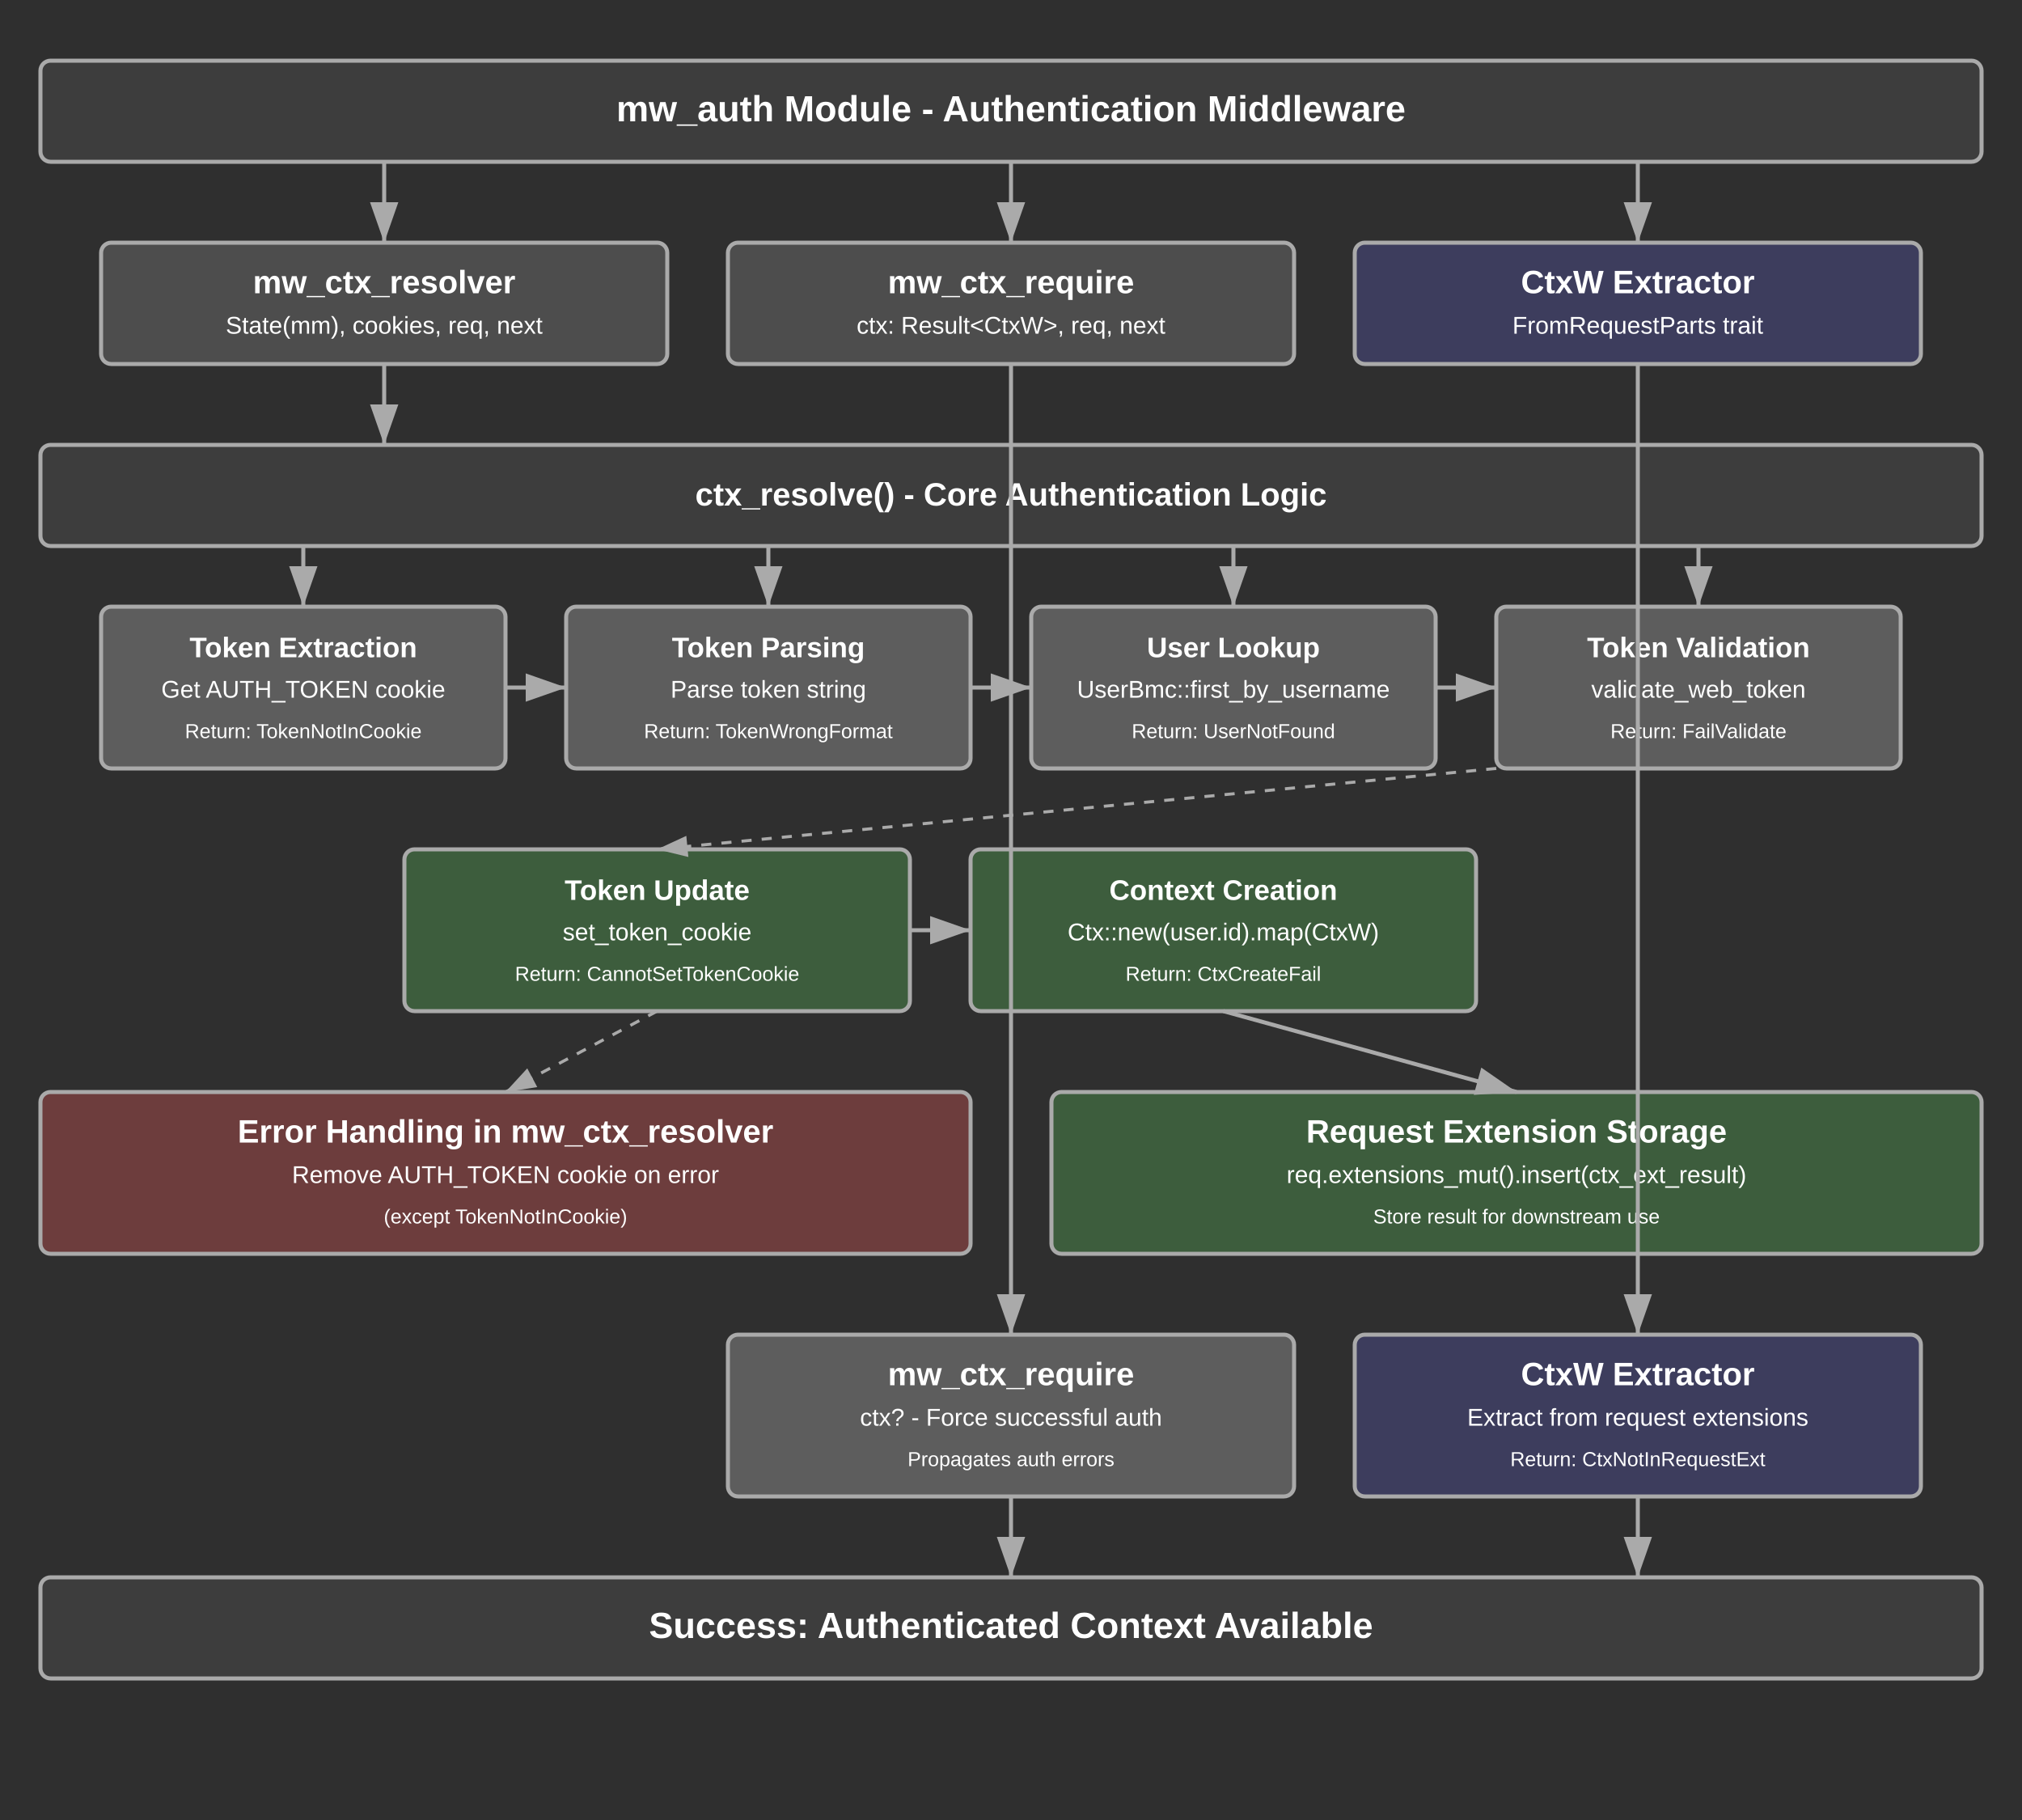
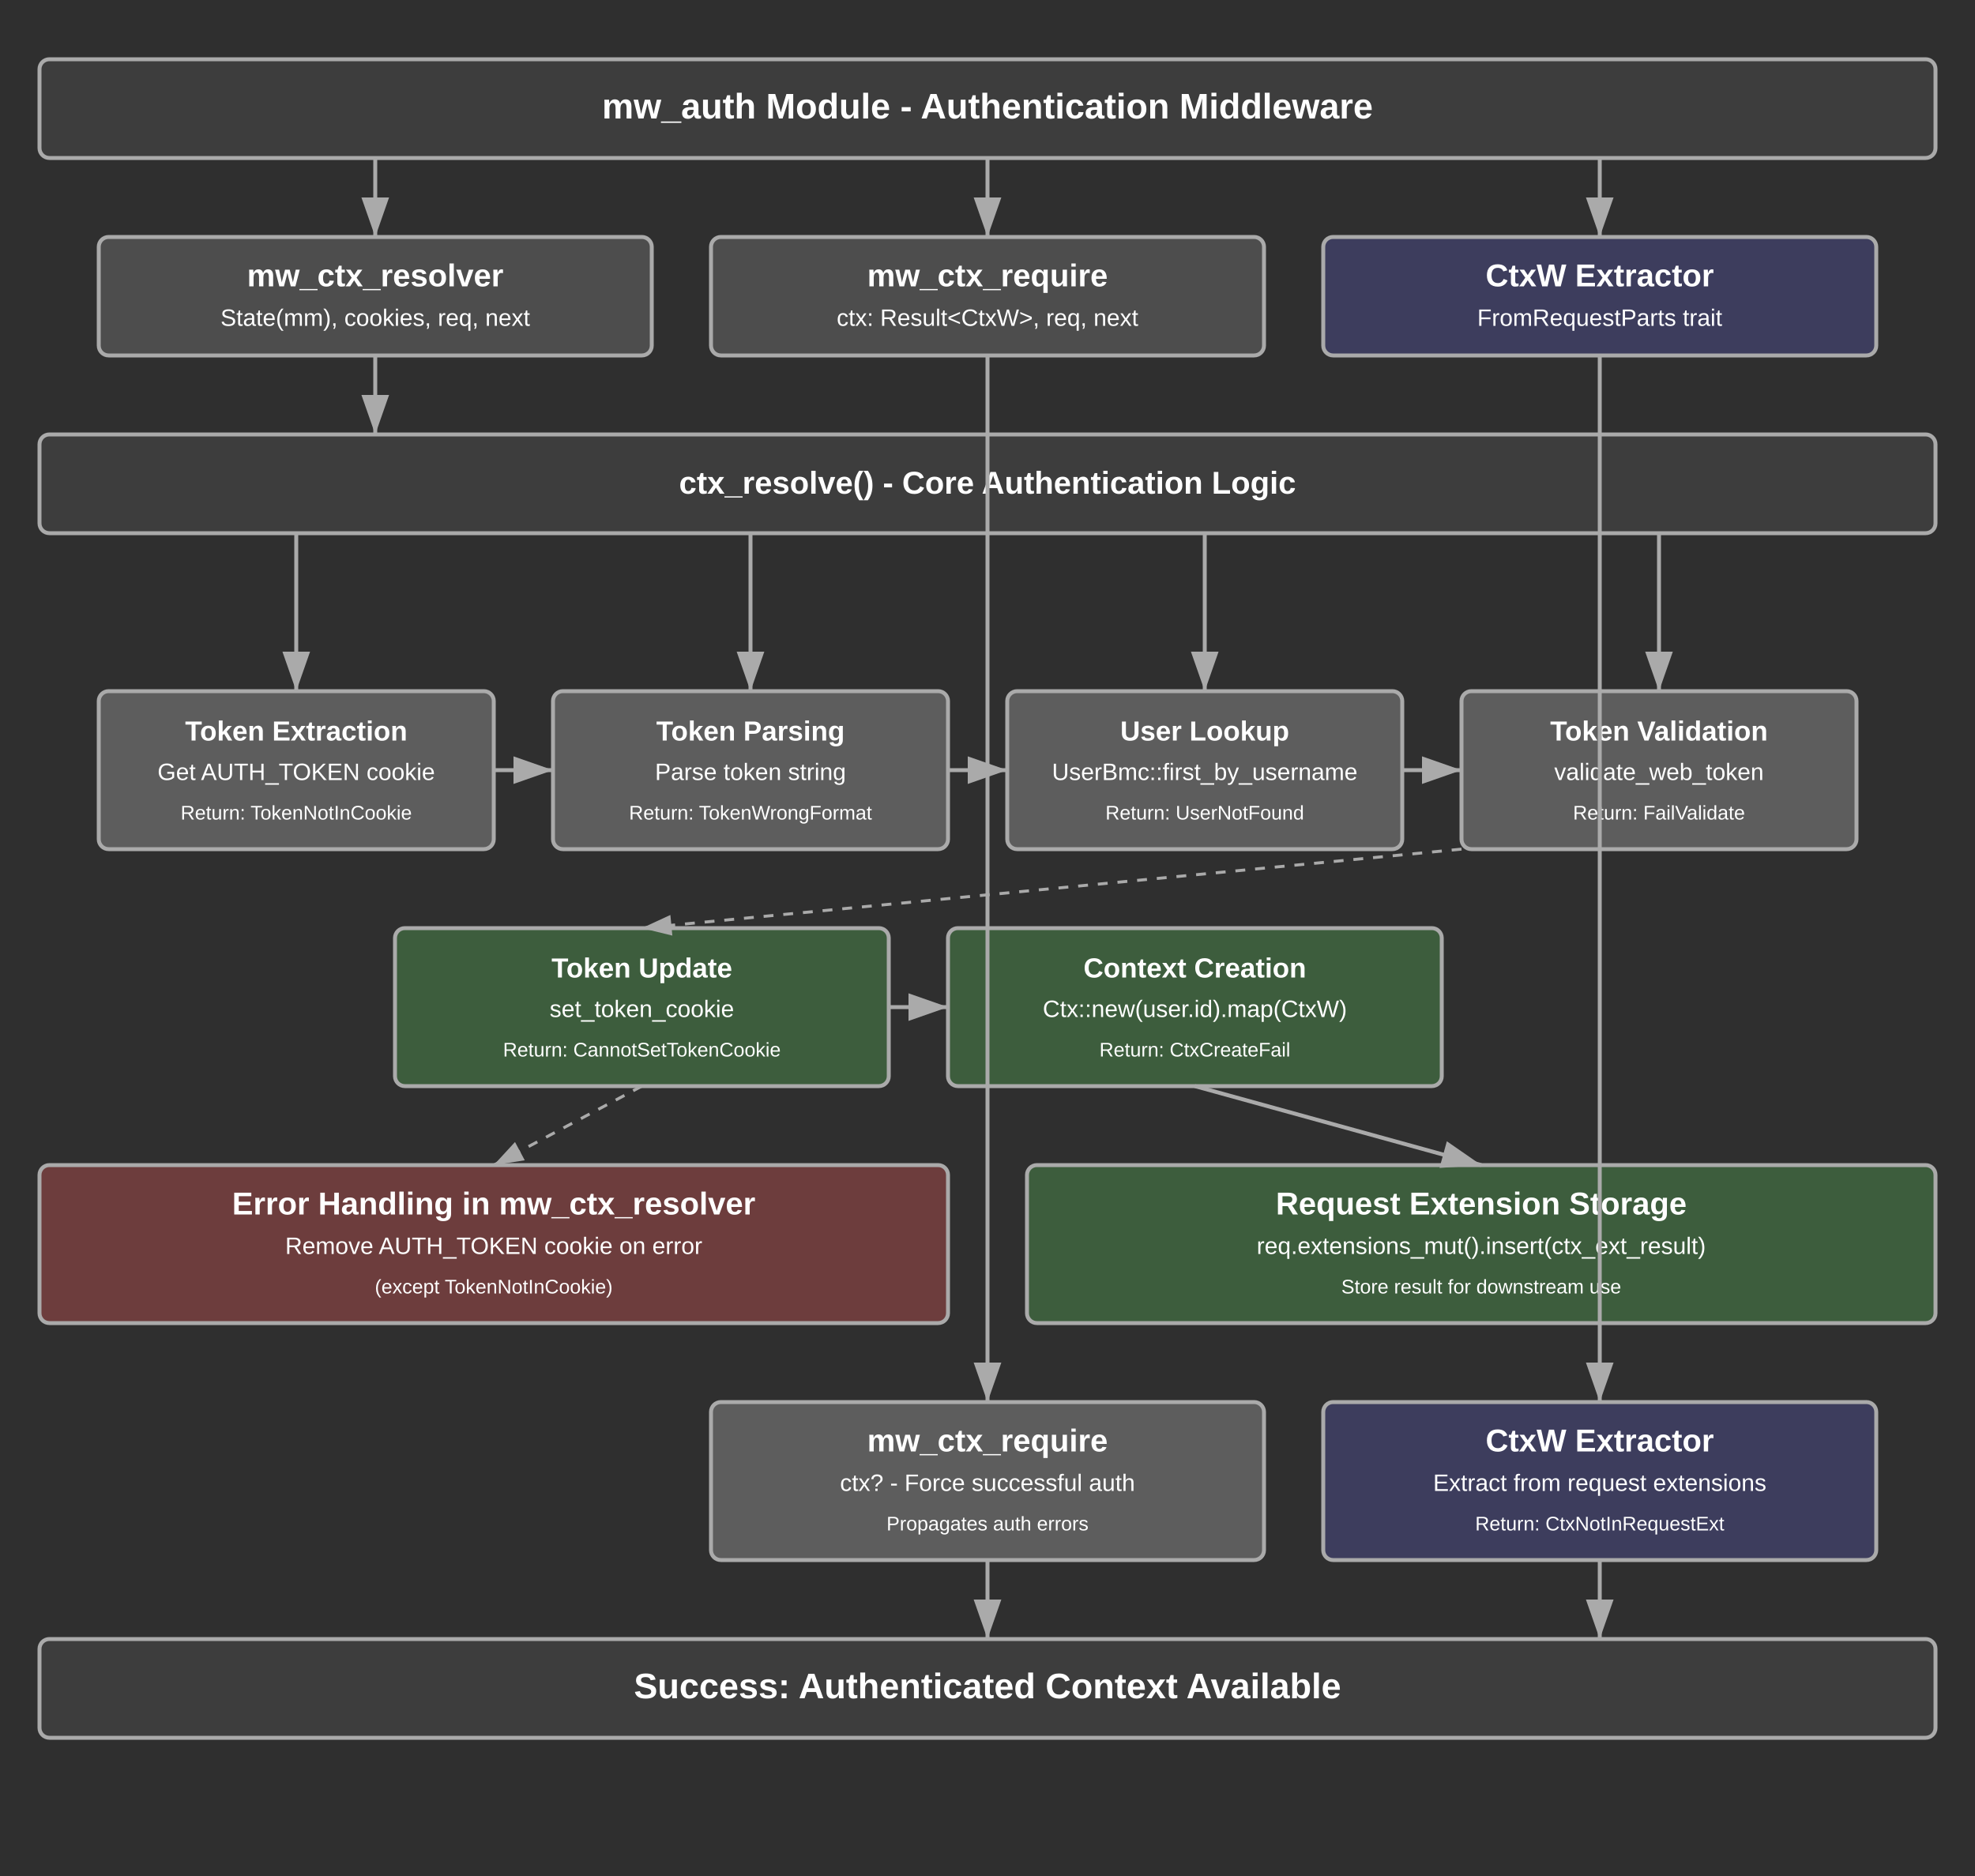
- <svg xmlns="http://www.w3.org/2000/svg" width="1000" height="900">
+ <svg xmlns="http://www.w3.org/2000/svg" width="1000" height="950">
  <defs>
    <style>
      .bg { fill: #2f2f2f; }
      .arrow-fill { fill: #AAA; }
      .stroke-primary { stroke: #AAA; stroke-width: 2; fill: none; }
      .stroke-dashed { stroke: #AAA; stroke-width: 1.5; stroke-dasharray: 5,5; fill: none; }
      .line-primary { stroke: #AAA; stroke-width: 2; }
      .text-title { font-family: Arial, sans-serif; font-size: 18px; font-weight: bold; fill: white; text-anchor: middle; }
      .text-section { font-family: Arial, sans-serif; font-size: 16px; font-weight: bold; fill: white; text-anchor: middle; }
      .text-box-title { font-family: Arial, sans-serif; font-size: 14px; font-weight: bold; fill: white; text-anchor: middle; }
      .text-code { font-family: Arial, sans-serif; font-size: 12px; fill: white; text-anchor: middle; }
      .text-small { font-family: Arial, sans-serif; font-size: 10px; fill: white; text-anchor: middle; }
      .rect-layer { fill: #3D3D3D; }
      .rect-sublayer { fill: #4D4D4D; }
      .rect-process { fill: #5D5D5D; }
      .rect-error { fill: #6D3D3D; }
      .rect-data { fill: #3D5D3D; }
      .rect-extractor { fill: #3D3D5D; }
    </style>
    <marker id="arrowhead" markerWidth="10" markerHeight="7" refX="10" refY="3.5" orient="auto">
      <polygon points="0 0, 10 3.5, 0 7" class="arrow-fill" />
    </marker>
  </defs>
-   <rect width="1000" height="900" class="bg" />
+   <rect width="1000" height="950" class="bg" />
  <rect x="20" y="30" width="960" height="50" rx="5" class="stroke-primary rect-layer" />
  <text x="500" y="60" class="text-title">mw_auth Module - Authentication Middleware</text>
  <rect x="50" y="120" width="280" height="60" rx="5" class="stroke-primary rect-sublayer" />
  <text x="190" y="145" class="text-section">mw_ctx_resolver</text>
  <text x="190" y="165" class="text-code">State(mm), cookies, req, next</text>
  <rect x="360" y="120" width="280" height="60" rx="5" class="stroke-primary rect-sublayer" />
  <text x="500" y="145" class="text-section">mw_ctx_require</text>
  <text x="500" y="165" class="text-code">ctx: Result&lt;CtxW&gt;, req, next</text>
  <rect x="670" y="120" width="280" height="60" rx="5" class="stroke-primary rect-extractor" />
  <text x="810" y="145" class="text-section">CtxW Extractor</text>
  <text x="810" y="165" class="text-code">FromRequestParts trait</text>
  <rect x="20" y="220" width="960" height="50" rx="5" class="stroke-primary rect-layer" />
  <text x="500" y="250" class="text-section">ctx_resolve() - Core Authentication Logic</text>
-   <rect x="50" y="300" width="200" height="80" rx="5" class="stroke-primary rect-process" />
-   <text x="150" y="325" class="text-box-title">Token Extraction</text>
-   <text x="150" y="345" class="text-code">Get AUTH_TOKEN cookie</text>
-   <text x="150" y="365" class="text-small">Return: TokenNotInCookie</text>
-   <rect x="280" y="300" width="200" height="80" rx="5" class="stroke-primary rect-process" />
-   <text x="380" y="325" class="text-box-title">Token Parsing</text>
-   <text x="380" y="345" class="text-code">Parse token string</text>
-   <text x="380" y="365" class="text-small">Return: TokenWrongFormat</text>
-   <rect x="510" y="300" width="200" height="80" rx="5" class="stroke-primary rect-process" />
-   <text x="610" y="325" class="text-box-title">User Lookup</text>
-   <text x="610" y="345" class="text-code">UserBmc::first_by_username</text>
-   <text x="610" y="365" class="text-small">Return: UserNotFound</text>
-   <rect x="740" y="300" width="200" height="80" rx="5" class="stroke-primary rect-process" />
-   <text x="840" y="325" class="text-box-title">Token Validation</text>
-   <text x="840" y="345" class="text-code">validate_web_token</text>
-   <text x="840" y="365" class="text-small">Return: FailValidate</text>
-   <rect x="200" y="420" width="250" height="80" rx="5" class="stroke-primary rect-data" />
-   <text x="325" y="445" class="text-box-title">Token Update</text>
-   <text x="325" y="465" class="text-code">set_token_cookie</text>
-   <text x="325" y="485" class="text-small">Return: CannotSetTokenCookie</text>
-   <rect x="480" y="420" width="250" height="80" rx="5" class="stroke-primary rect-data" />
-   <text x="605" y="445" class="text-box-title">Context Creation</text>
-   <text x="605" y="465" class="text-code">Ctx::new(user.id).map(CtxW)</text>
-   <text x="605" y="485" class="text-small">Return: CtxCreateFail</text>
-   <rect x="20" y="540" width="460" height="80" rx="5" class="stroke-primary rect-error" />
-   <text x="250" y="565" class="text-section">Error Handling in mw_ctx_resolver</text>
-   <text x="250" y="585" class="text-code">Remove AUTH_TOKEN cookie on error</text>
-   <text x="250" y="605" class="text-small">(except TokenNotInCookie)</text>
-   <rect x="520" y="540" width="460" height="80" rx="5" class="stroke-primary rect-data" />
-   <text x="750" y="565" class="text-section">Request Extension Storage</text>
-   <text x="750" y="585" class="text-code">req.extensions_mut().insert(ctx_ext_result)</text>
-   <text x="750" y="605" class="text-small">Store result for downstream use</text>
-   <rect x="360" y="660" width="280" height="80" rx="5" class="stroke-primary rect-process" />
-   <text x="500" y="685" class="text-section">mw_ctx_require</text>
-   <text x="500" y="705" class="text-code">ctx? - Force successful auth</text>
-   <text x="500" y="725" class="text-small">Propagates auth errors</text>
-   <rect x="670" y="660" width="280" height="80" rx="5" class="stroke-primary rect-extractor" />
-   <text x="810" y="685" class="text-section">CtxW Extractor</text>
-   <text x="810" y="705" class="text-code">Extract from request extensions</text>
-   <text x="810" y="725" class="text-small">Return: CtxNotInRequestExt</text>
-   <rect x="20" y="780" width="960" height="50" rx="5" class="stroke-primary rect-layer" />
-   <text x="500" y="810" class="text-title">Success: Authenticated Context Available</text>
+   <rect x="50" y="350" width="200" height="80" rx="5" class="stroke-primary rect-process" />
+   <text x="150" y="375" class="text-box-title">Token Extraction</text>
+   <text x="150" y="395" class="text-code">Get AUTH_TOKEN cookie</text>
+   <text x="150" y="415" class="text-small">Return: TokenNotInCookie</text>
+   <rect x="280" y="350" width="200" height="80" rx="5" class="stroke-primary rect-process" />
+   <text x="380" y="375" class="text-box-title">Token Parsing</text>
+   <text x="380" y="395" class="text-code">Parse token string</text>
+   <text x="380" y="415" class="text-small">Return: TokenWrongFormat</text>
+   <rect x="510" y="350" width="200" height="80" rx="5" class="stroke-primary rect-process" />
+   <text x="610" y="375" class="text-box-title">User Lookup</text>
+   <text x="610" y="395" class="text-code">UserBmc::first_by_username</text>
+   <text x="610" y="415" class="text-small">Return: UserNotFound</text>
+   <rect x="740" y="350" width="200" height="80" rx="5" class="stroke-primary rect-process" />
+   <text x="840" y="375" class="text-box-title">Token Validation</text>
+   <text x="840" y="395" class="text-code">validate_web_token</text>
+   <text x="840" y="415" class="text-small">Return: FailValidate</text>
+   <rect x="200" y="470" width="250" height="80" rx="5" class="stroke-primary rect-data" />
+   <text x="325" y="495" class="text-box-title">Token Update</text>
+   <text x="325" y="515" class="text-code">set_token_cookie</text>
+   <text x="325" y="535" class="text-small">Return: CannotSetTokenCookie</text>
+   <rect x="480" y="470" width="250" height="80" rx="5" class="stroke-primary rect-data" />
+   <text x="605" y="495" class="text-box-title">Context Creation</text>
+   <text x="605" y="515" class="text-code">Ctx::new(user.id).map(CtxW)</text>
+   <text x="605" y="535" class="text-small">Return: CtxCreateFail</text>
+   <rect x="20" y="590" width="460" height="80" rx="5" class="stroke-primary rect-error" />
+   <text x="250" y="615" class="text-section">Error Handling in mw_ctx_resolver</text>
+   <text x="250" y="635" class="text-code">Remove AUTH_TOKEN cookie on error</text>
+   <text x="250" y="655" class="text-small">(except TokenNotInCookie)</text>
+   <rect x="520" y="590" width="460" height="80" rx="5" class="stroke-primary rect-data" />
+   <text x="750" y="615" class="text-section">Request Extension Storage</text>
+   <text x="750" y="635" class="text-code">req.extensions_mut().insert(ctx_ext_result)</text>
+   <text x="750" y="655" class="text-small">Store result for downstream use</text>
+   <rect x="360" y="710" width="280" height="80" rx="5" class="stroke-primary rect-process" />
+   <text x="500" y="735" class="text-section">mw_ctx_require</text>
+   <text x="500" y="755" class="text-code">ctx? - Force successful auth</text>
+   <text x="500" y="775" class="text-small">Propagates auth errors</text>
+   <rect x="670" y="710" width="280" height="80" rx="5" class="stroke-primary rect-extractor" />
+   <text x="810" y="735" class="text-section">CtxW Extractor</text>
+   <text x="810" y="755" class="text-code">Extract from request extensions</text>
+   <text x="810" y="775" class="text-small">Return: CtxNotInRequestExt</text>
+   <rect x="20" y="830" width="960" height="50" rx="5" class="stroke-primary rect-layer" />
+   <text x="500" y="860" class="text-title">Success: Authenticated Context Available</text>
  <line x1="190" y1="80" x2="190" y2="120" class="line-primary" marker-end="url(#arrowhead)" />
  <line x1="500" y1="80" x2="500" y2="120" class="line-primary" marker-end="url(#arrowhead)" />
  <line x1="810" y1="80" x2="810" y2="120" class="line-primary" marker-end="url(#arrowhead)" />
  <line x1="190" y1="180" x2="190" y2="220" class="line-primary" marker-end="url(#arrowhead)" />
-   <line x1="150" y1="270" x2="150" y2="300" class="line-primary" marker-end="url(#arrowhead)" />
-   <line x1="380" y1="270" x2="380" y2="300" class="line-primary" marker-end="url(#arrowhead)" />
-   <line x1="610" y1="270" x2="610" y2="300" class="line-primary" marker-end="url(#arrowhead)" />
-   <line x1="840" y1="270" x2="840" y2="300" class="line-primary" marker-end="url(#arrowhead)" />
-   <line x1="250" y1="340" x2="280" y2="340" class="line-primary" marker-end="url(#arrowhead)" />
-   <line x1="480" y1="340" x2="510" y2="340" class="line-primary" marker-end="url(#arrowhead)" />
-   <line x1="710" y1="340" x2="740" y2="340" class="line-primary" marker-end="url(#arrowhead)" />
-   <line x1="740" y1="380" x2="325" y2="420" class="stroke-dashed" marker-end="url(#arrowhead)" />
-   <line x1="450" y1="460" x2="480" y2="460" class="line-primary" marker-end="url(#arrowhead)" />
-   <line x1="605" y1="500" x2="750" y2="540" class="line-primary" marker-end="url(#arrowhead)" />
-   <line x1="325" y1="500" x2="250" y2="540" class="stroke-dashed" marker-end="url(#arrowhead)" />
-   <line x1="500" y1="180" x2="500" y2="660" class="line-primary" marker-end="url(#arrowhead)" />
-   <line x1="810" y1="180" x2="810" y2="660" class="line-primary" marker-end="url(#arrowhead)" />
-   <line x1="500" y1="740" x2="500" y2="780" class="line-primary" marker-end="url(#arrowhead)" />
-   <line x1="810" y1="740" x2="810" y2="780" class="line-primary" marker-end="url(#arrowhead)" />
+   <line x1="150" y1="270" x2="150" y2="350" class="line-primary" marker-end="url(#arrowhead)" />
+   <line x1="380" y1="270" x2="380" y2="350" class="line-primary" marker-end="url(#arrowhead)" />
+   <line x1="610" y1="270" x2="610" y2="350" class="line-primary" marker-end="url(#arrowhead)" />
+   <line x1="840" y1="270" x2="840" y2="350" class="line-primary" marker-end="url(#arrowhead)" />
+   <line x1="250" y1="390" x2="280" y2="390" class="line-primary" marker-end="url(#arrowhead)" />
+   <line x1="480" y1="390" x2="510" y2="390" class="line-primary" marker-end="url(#arrowhead)" />
+   <line x1="710" y1="390" x2="740" y2="390" class="line-primary" marker-end="url(#arrowhead)" />
+   <line x1="740" y1="430" x2="325" y2="470" class="stroke-dashed" marker-end="url(#arrowhead)" />
+   <line x1="450" y1="510" x2="480" y2="510" class="line-primary" marker-end="url(#arrowhead)" />
+   <line x1="605" y1="550" x2="750" y2="590" class="line-primary" marker-end="url(#arrowhead)" />
+   <line x1="325" y1="550" x2="250" y2="590" class="stroke-dashed" marker-end="url(#arrowhead)" />
+   <line x1="500" y1="180" x2="500" y2="710" class="line-primary" marker-end="url(#arrowhead)" />
+   <line x1="810" y1="180" x2="810" y2="710" class="line-primary" marker-end="url(#arrowhead)" />
+   <line x1="500" y1="790" x2="500" y2="830" class="line-primary" marker-end="url(#arrowhead)" />
+   <line x1="810" y1="790" x2="810" y2="830" class="line-primary" marker-end="url(#arrowhead)" />
</svg>
